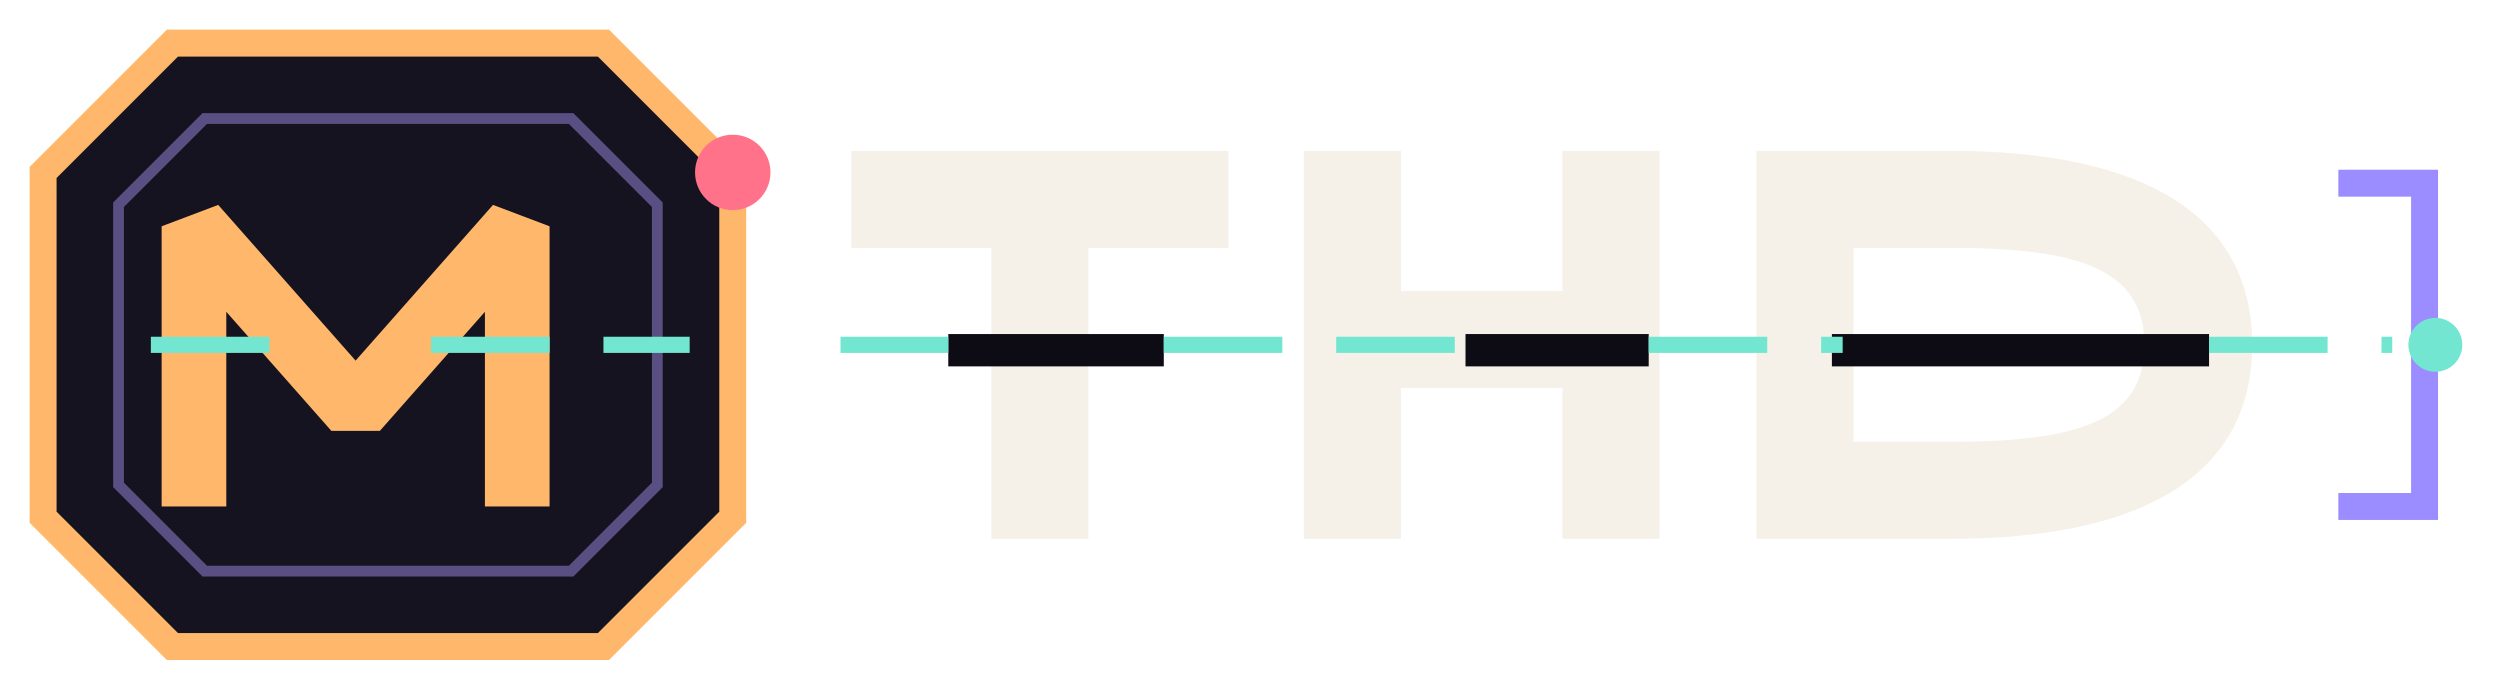
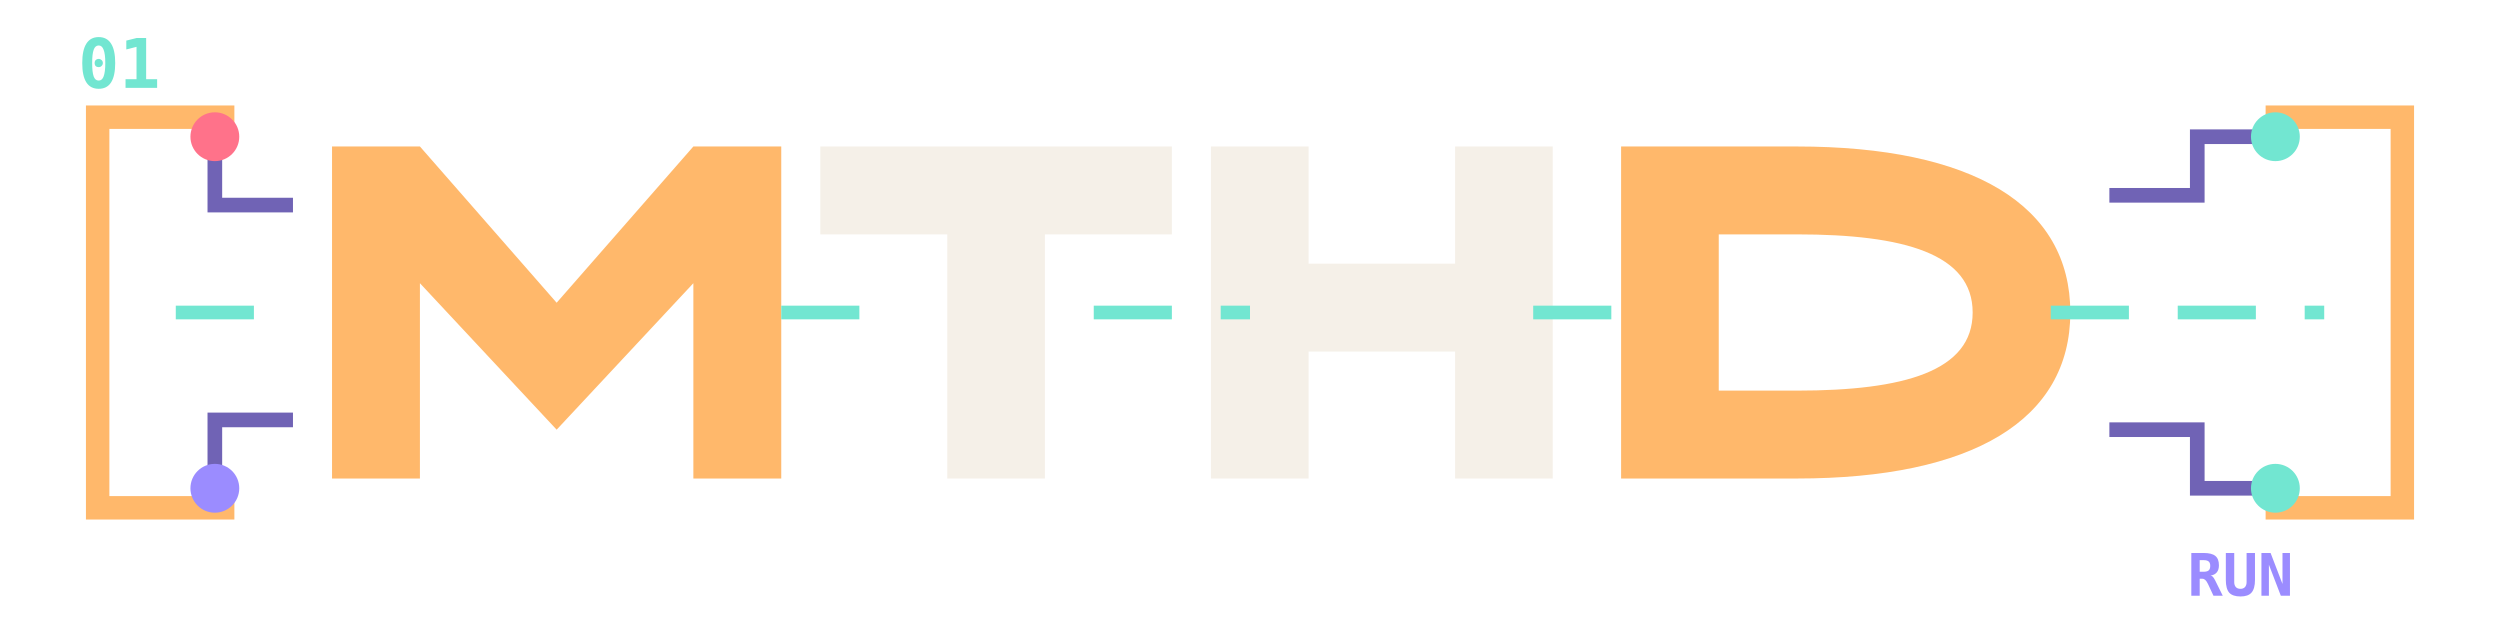
- <svg xmlns="http://www.w3.org/2000/svg" viewBox="0 0 232 64" role="img" aria-labelledby="title desc">
-   <path d="M4 16 16 4h40l12 12v32L56 60H16L4 48Z" fill="#161321" stroke="#ffb86b" stroke-width="2.5" />
-   <path d="M11 19 19 11h34l8 8v26l-8 8H19l-8-8Z" fill="none" stroke="#594f82" />
-   <path d="M18 44V21l15 17 15-17v23" fill="none" stroke="#ffb86b" stroke-width="6" stroke-linecap="square" stroke-linejoin="bevel" />
-   <path fill="#f5f0e8" fill-rule="evenodd" d="M79 14h35v9h-13v27h-9V23H79Zm42 0h9v13h15V14h9v36h-9V36h-15v14h-9Zm42 0h18c18 0 28 6 28 18s-10 18-28 18h-18Zm9 9v18h9c12 0 18-2 18-9s-6-9-18-9Z" />
-   <path d="M88 31h20v3H88Zm48 0h17v3h-17Zm34 0h35v3h-35Z" fill="#0d0b14" />
-   <path d="M14 32h12m14 0h24m14 0h10m20 0h28m17 0h18m34 0h17" fill="none" stroke="#72e6d1" stroke-width="1.5" stroke-dasharray="11 5" />
-   <path d="M217 17h8v30h-8" fill="none" stroke="#9b8cff" stroke-width="2.5" />
-   <circle cx="68" cy="16" r="3.5" fill="#ff728a" />
-   <circle cx="226" cy="32" r="2.5" fill="#72e6d1" />
+ <svg xmlns="http://www.w3.org/2000/svg" viewBox="0 0 256 64" role="img" aria-labelledby="title desc">
+   <path d="M24 12H10v40h14M232 12h14v40h-14" fill="none" stroke="#ffb86b" stroke-width="2.4" />
+   <text x="8" y="9" fill="#72e6d1" font-family="monospace" font-size="7" font-weight="700">01</text>
+   <text x="224" y="61" fill="#9b8cff" font-family="monospace" font-size="6" font-weight="700">RUN</text>
+   <path fill="#ffb86b" d="M34 49V15h9l14 16 14-16h9v34h-9V29L57 44 43 29v20Z" />
+   <path fill="#f5f0e8" d="M84 15h36v9h-13v25H97V24H84Zm40 0h10v12h15V15h10v34h-10V36h-15v13h-10Z" />
+   <path fill="#ffb86b" fill-rule="evenodd" d="M166 15h18c18 0 28 6 28 17s-10 17-28 17h-18Zm10 9v16h8c11 0 18-2 18-8s-7-8-18-8Z" />
+   <path d="M18 32h13m49 0h8m24 0h16m29 0h13m40 0h28" fill="none" stroke="#72e6d1" stroke-width="1.4" stroke-dasharray="8 5" />
+   <path d="M30 21h-8v-7M30 43h-8v7M216 20h9v-6h8M216 44h9v6h8" fill="none" stroke="#7063b5" stroke-width="1.5" />
+   <circle cx="22" cy="14" r="2.5" fill="#ff728a" />
+   <circle cx="233" cy="14" r="2.5" fill="#72e6d1" />
+   <circle cx="22" cy="50" r="2.5" fill="#9b8cff" />
+   <circle cx="233" cy="50" r="2.5" fill="#72e6d1" />
</svg>
